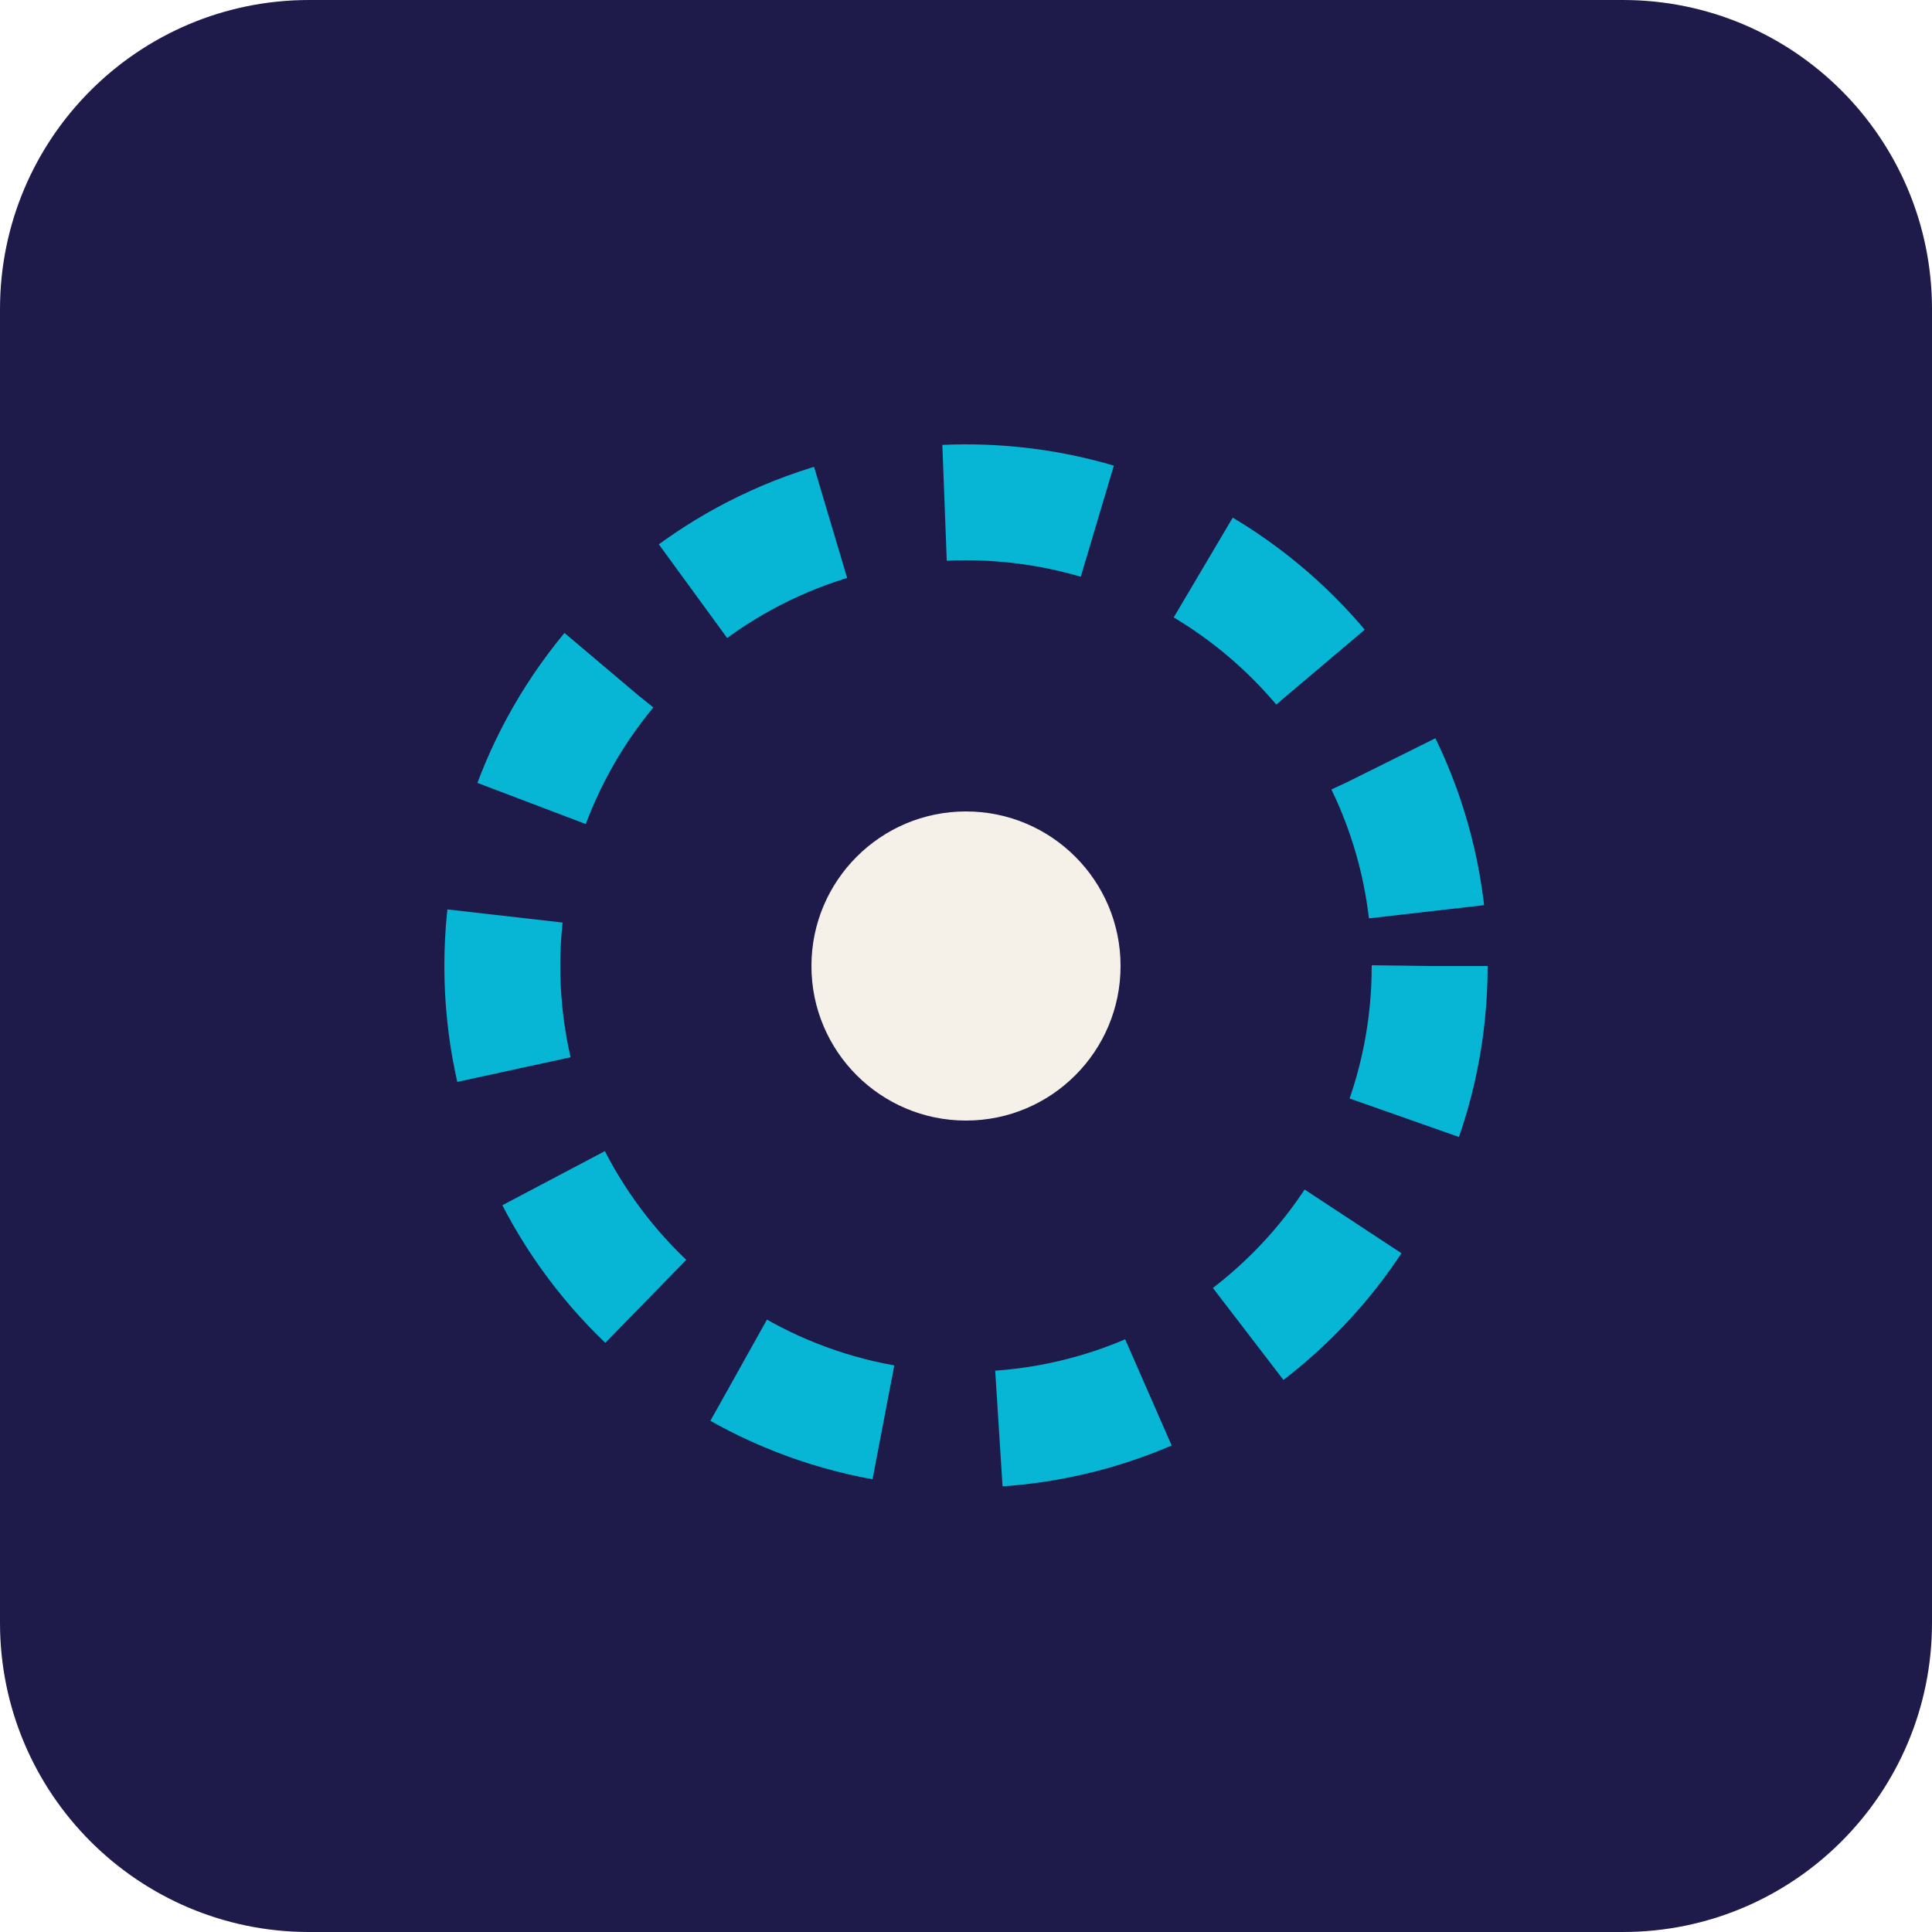
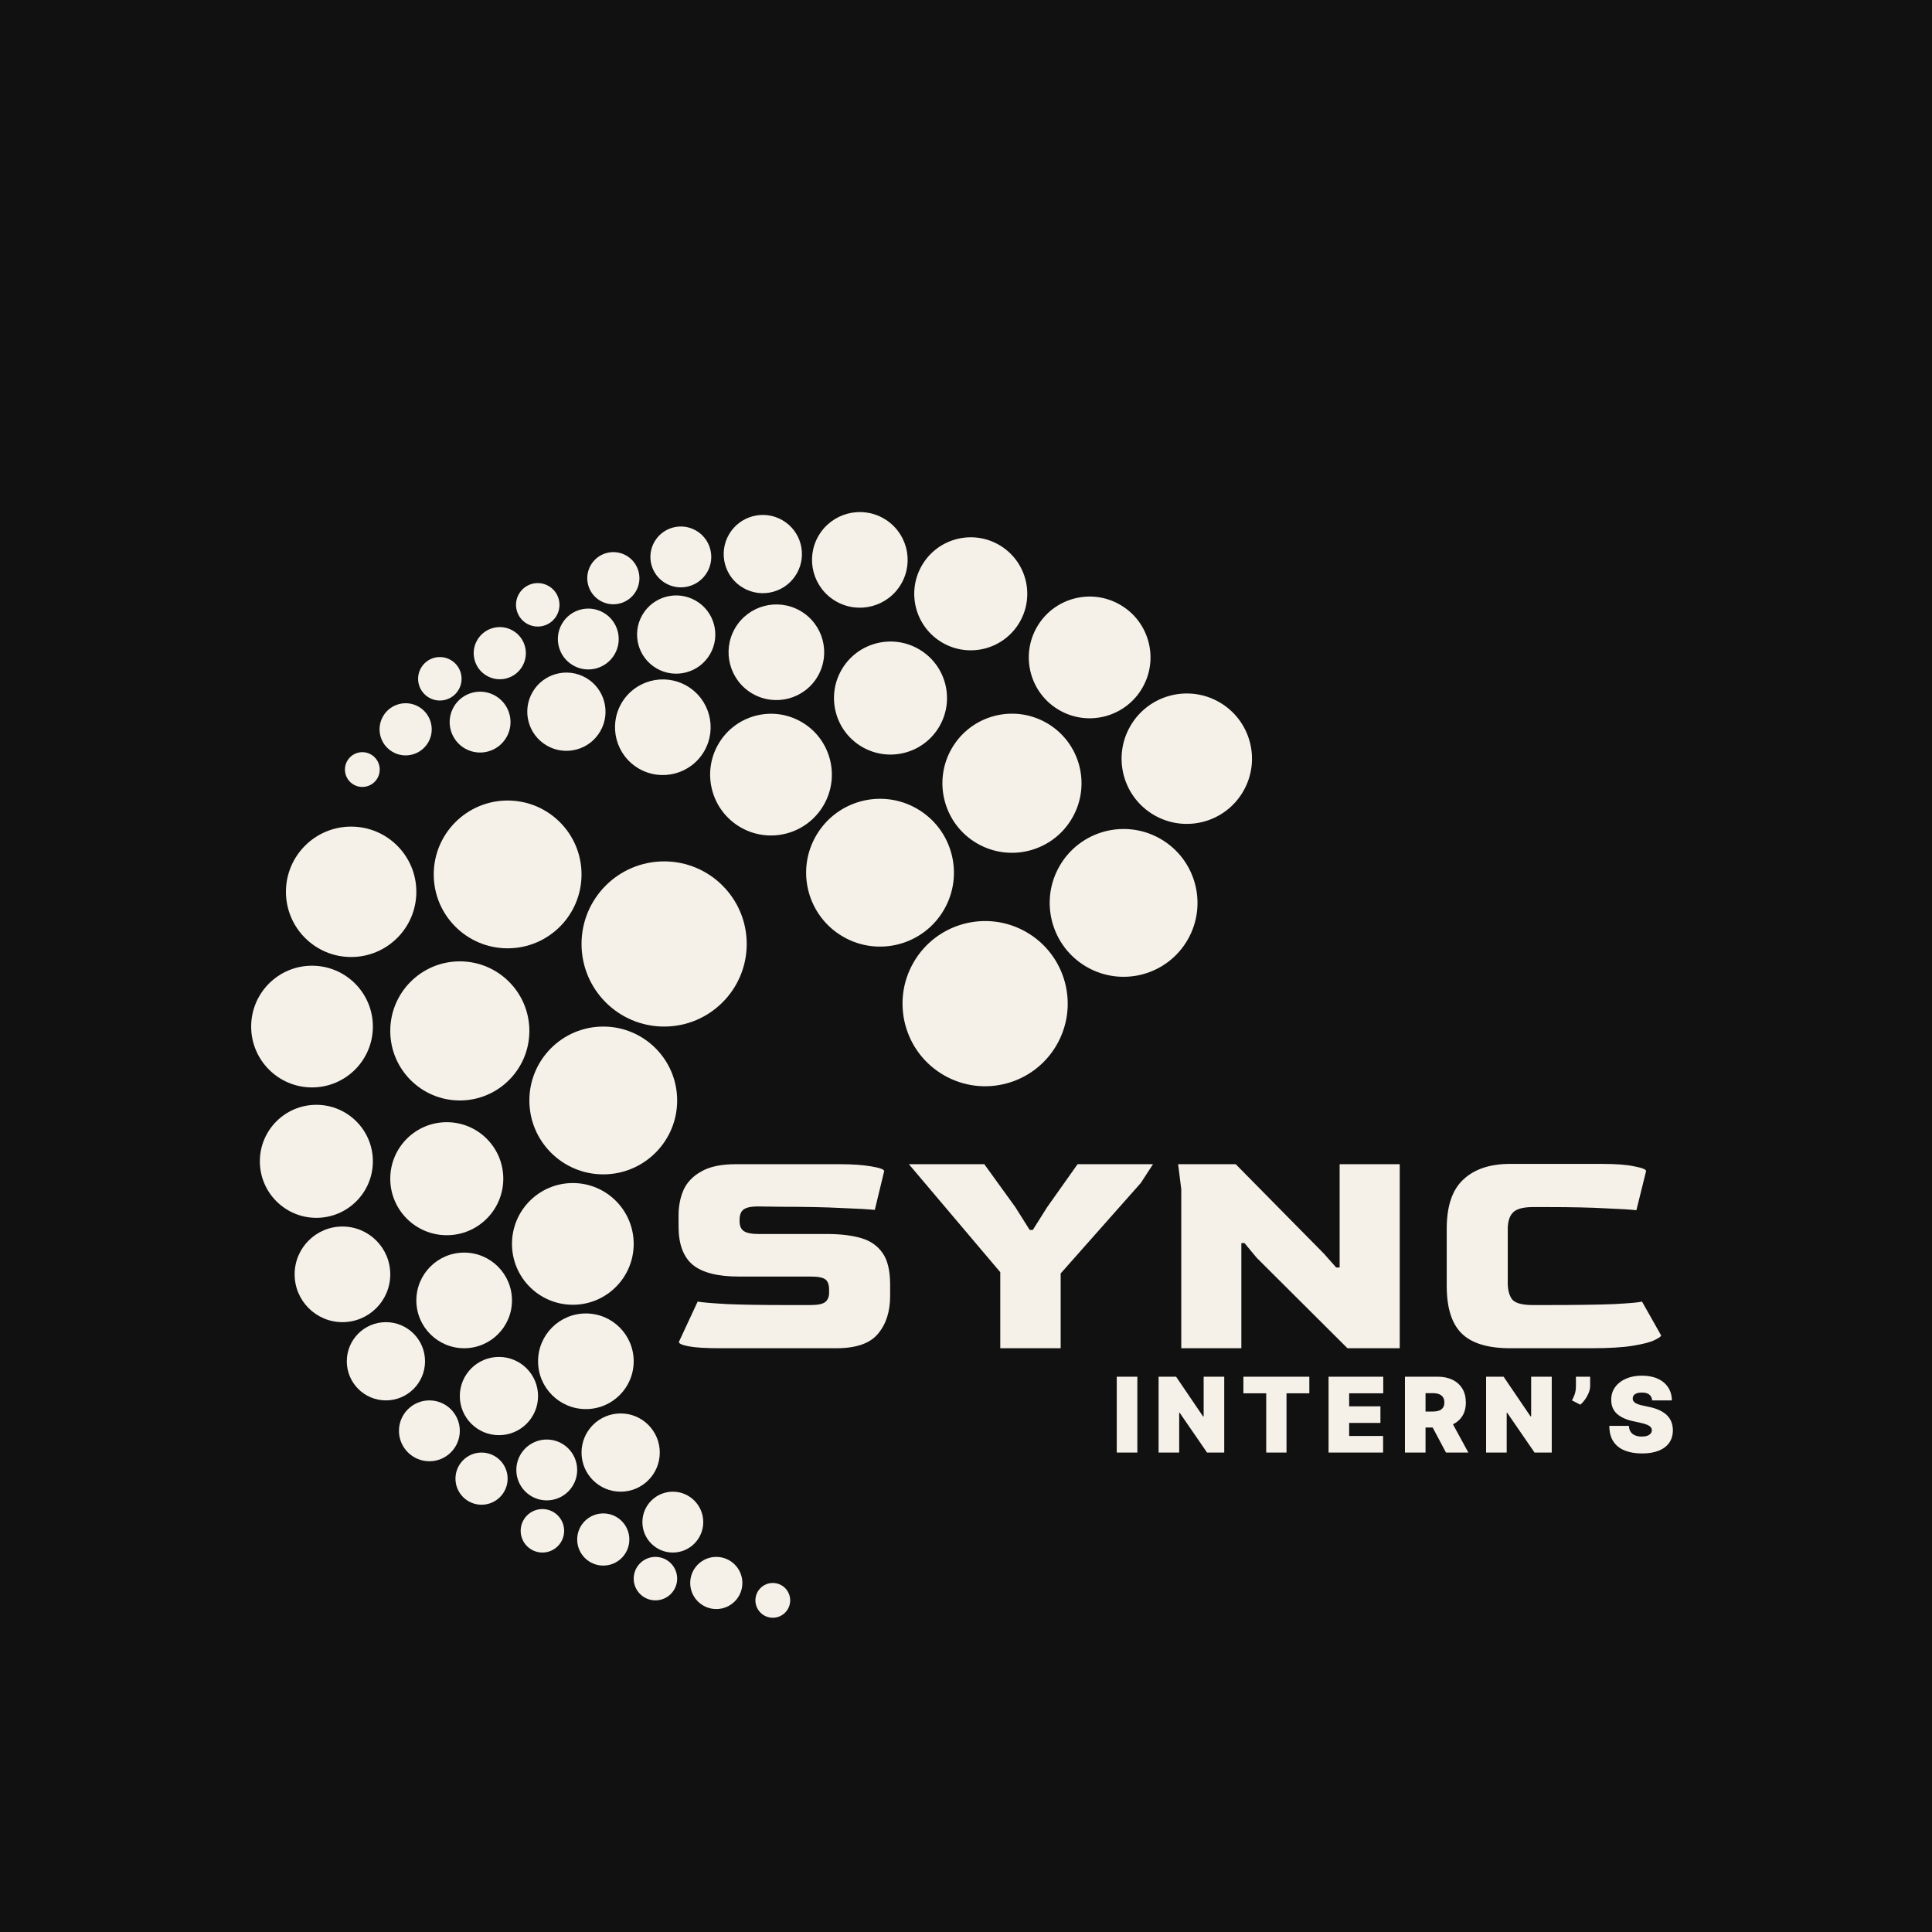
<svg xmlns="http://www.w3.org/2000/svg" viewBox="0 0 100 100" width="100" height="100" fill="none">
-   <rect width="100" height="100" rx="16" fill="#1e1b4b" />
-   <circle cx="50" cy="50" r="24" stroke="#06b6d4" stroke-width="6" stroke-dasharray="8 6" />
-   <circle cx="50" cy="50" r="8" fill="#F5F0E8" />
+   <rect width="100" height="100" fill="#111111" />
+   <g transform="translate(13, 16) scale(0.45)">
+     <circle cx="60" cy="148.521" r="2" fill="#F5F0E8" />
+     <circle cx="46.5" cy="146.021" r="2.5" fill="#F5F0E8" />
+     <circle cx="33.5" cy="140.521" r="2.5" fill="#F5F0E8" />
+     <circle cx="53.5" cy="146.521" r="3" fill="#F5F0E8" />
+     <circle cx="40.5" cy="141.521" r="3" fill="#F5F0E8" />
+     <circle cx="26.5" cy="134.521" r="3" fill="#F5F0E8" />
+     <circle cx="20.5" cy="129.021" r="3.5" fill="#F5F0E8" />
+     <circle cx="34" cy="133.521" r="3.5" fill="#F5F0E8" />
+     <circle cx="48.5" cy="139.521" r="3.5" fill="#F5F0E8" />
+     <circle cx="42.5" cy="131.521" r="4.5" fill="#F5F0E8" />
+     <circle cx="28.5" cy="125.021" r="4.5" fill="#F5F0E8" />
+     <circle cx="15.5" cy="121.021" r="4.5" fill="#F5F0E8" />
+     <circle cx="10.5" cy="111.021" r="5.5" fill="#F5F0E8" />
+     <circle cx="24.5" cy="114.021" r="5.5" fill="#F5F0E8" />
+     <circle cx="38.5" cy="121.021" r="5.5" fill="#F5F0E8" />
+     <circle cx="37" cy="107.521" r="7" fill="#F5F0E8" />
+     <circle cx="22.5" cy="100.021" r="6.5" fill="#F5F0E8" />
+     <circle cx="7.5" cy="98.022" r="6.5" fill="#F5F0E8" />
+     <circle cx="7" cy="82.522" r="7" fill="#F5F0E8" />
+     <circle cx="24" cy="83.022" r="8" fill="#F5F0E8" />
+     <circle cx="40.5" cy="91.022" r="8.5" fill="#F5F0E8" />
+     <circle cx="47.5" cy="73.022" r="9.5" fill="#F5F0E8" />
+     <circle cx="29.5" cy="65.022" r="8.5" fill="#F5F0E8" />
+     <circle cx="11.5" cy="67.022" r="7.5" fill="#F5F0E8" />
+     <circle cx="12.787" cy="52.962" r="2" transform="rotate(120 12.7875 52.9615)" fill="#F5F0E8" />
+     <circle cx="21.702" cy="42.52" r="2.5" transform="rotate(120 21.7021 42.5205)" fill="#F5F0E8" />
+     <circle cx="32.964" cy="34.013" r="2.5" transform="rotate(120 32.9638 34.0127)" fill="#F5F0E8" />
+     <circle cx="17.769" cy="48.333" r="3" transform="rotate(120 17.7691 48.3325)" fill="#F5F0E8" />
+     <circle cx="28.597" cy="39.575" r="3" transform="rotate(120 28.5972 39.5746)" fill="#F5F0E8" />
+     <circle cx="41.66" cy="30.95" r="3" transform="rotate(120 41.6597 30.9496)" fill="#F5F0E8" />
+     <circle cx="49.422" cy="28.504" r="3.5" transform="rotate(120 49.422 28.5037)" fill="#F5F0E8" />
+     <circle cx="38.778" cy="37.945" r="3.5" transform="rotate(120 38.7775 37.9452)" fill="#F5F0E8" />
+     <circle cx="26.332" cy="47.503" r="3.5" transform="rotate(120 26.3322 47.5028)" fill="#F5F0E8" />
+     <circle cx="36.259" cy="46.306" r="4.5" transform="rotate(120 36.2591 46.3063)" fill="#F5F0E8" />
+     <circle cx="48.888" cy="37.432" r="4.5" transform="rotate(120 48.888 37.4323)" fill="#F5F0E8" />
+     <circle cx="58.853" cy="28.174" r="4.5" transform="rotate(120 58.8529 28.1735)" fill="#F5F0E8" />
+     <circle cx="70.01" cy="28.843" r="5.5" transform="rotate(120 70.0103 28.8432)" fill="#F5F0E8" />
+     <circle cx="60.413" cy="39.468" r="5.5" transform="rotate(120 60.4126 39.4682)" fill="#F5F0E8" />
+     <circle cx="47.35" cy="48.092" r="5.5" transform="rotate(120 47.3501 48.0922)" fill="#F5F0E8" />
+     <circle cx="59.793" cy="53.544" r="7" transform="rotate(120 59.7933 53.5436)" fill="#F5F0E8" />
+     <circle cx="73.539" cy="44.736" r="6.5" transform="rotate(120 73.5388 44.7356)" fill="#F5F0E8" />
+     <circle cx="82.769" cy="32.745" r="6.5" transform="rotate(120 82.7693 32.7454)" fill="#F5F0E8" />
+     <circle cx="96.446" cy="40.062" r="7" transform="rotate(120 96.4456 40.0622)" fill="#F5F0E8" />
+     <circle cx="87.509" cy="54.535" r="8" transform="rotate(120 87.5093 54.5346)" fill="#F5F0E8" />
+     <circle cx="72.334" cy="64.824" r="8.5" transform="rotate(120 72.3341 64.8241)" fill="#F5F0E8" />
+     <circle cx="84.421" cy="79.886" r="9.5" transform="rotate(120 84.4212 79.8864)" fill="#F5F0E8" />
+     <circle cx="100.35" cy="68.298" r="8.5" transform="rotate(120 100.35 68.2977)" fill="#F5F0E8" />
+     <circle cx="107.618" cy="51.71" r="7.5" transform="rotate(120 107.618 51.71)" fill="#F5F0E8" />
+     <path d="M53.948 119.521C52.316 119.521 51.116 119.449 50.348 119.305C49.58 119.161 49.196 118.993 49.196 118.801L51.356 114.157C51.908 114.253 53.048 114.349 54.776 114.445C56.504 114.517 58.748 114.553 61.508 114.553H64.352C65.192 114.553 65.756 114.433 66.044 114.193C66.332 113.953 66.476 113.605 66.476 113.149V112.789C66.476 112.213 66.332 111.817 66.044 111.601C65.756 111.385 65.192 111.277 64.352 111.277H56.108C53.684 111.277 51.92 110.833 50.816 109.945C49.712 109.033 49.16 107.557 49.16 105.517V104.221C49.16 103.165 49.352 102.193 49.736 101.305C50.144 100.417 50.828 99.71 51.788 99.181C52.748 98.629 54.068 98.353 55.748 98.353H67.7C69.164 98.353 70.376 98.438 71.336 98.606C72.32 98.773 72.812 98.954 72.812 99.145L71.732 103.609C71.06 103.537 69.788 103.465 67.916 103.393C66.068 103.297 63.716 103.249 60.86 103.249L58.268 103.213C57.524 103.213 56.996 103.321 56.684 103.537C56.372 103.729 56.204 104.101 56.18 104.653V104.905C56.18 105.457 56.348 105.841 56.684 106.057C57.02 106.273 57.56 106.381 58.304 106.381H66.224C67.76 106.381 69.068 106.537 70.148 106.849C71.228 107.161 72.056 107.737 72.632 108.577C73.208 109.393 73.496 110.605 73.496 112.213V113.509C73.496 115.309 73.028 116.761 72.092 117.865C71.18 118.969 69.584 119.521 67.304 119.521H53.948ZM86.164 119.521V110.773L75.652 98.353H84.328L87.892 103.285L89.548 105.913H89.908L91.564 103.285L95.056 98.353H103.732L102.328 100.513L93.112 110.917V119.521H86.164ZM106.982 119.521V101.233L106.622 98.353H113.246L123.398 108.649L124.802 110.233H125.198V98.353H132.11V119.521H126.098L115.658 109.117L114.254 107.425H113.894V119.521H106.982ZM144.824 119.521C142.256 119.521 140.396 118.957 139.244 117.829C138.092 116.701 137.516 114.877 137.516 112.357V105.769C137.516 103.177 138.152 101.293 139.424 100.117C140.696 98.918 142.496 98.317 144.824 98.317H155.336C156.992 98.317 158.252 98.413 159.116 98.606C160.004 98.773 160.448 98.954 160.448 99.145L159.332 103.645C158.732 103.573 157.556 103.501 155.804 103.429C154.076 103.333 151.892 103.285 149.252 103.285H147.416C146.288 103.285 145.52 103.501 145.112 103.933C144.728 104.341 144.536 104.977 144.536 105.841V111.997C144.536 112.813 144.704 113.449 145.04 113.905C145.4 114.337 146.192 114.553 147.416 114.553H148.892C152.324 114.553 154.94 114.517 156.74 114.445C158.54 114.349 159.62 114.253 159.98 114.157L162.176 118.045C162.176 118.165 161.924 118.345 161.42 118.585C160.94 118.825 160.112 119.041 158.936 119.233C157.784 119.425 156.176 119.521 154.112 119.521H144.824Z" fill="#F5F0E8" />
+     <path d="M101.932 122.794V131.521H99.562V122.794H101.932ZM111.926 122.794V131.521H109.949L106.795 126.936H106.744V131.521H104.375V122.794H106.386L109.488 127.362H109.557V122.794H111.926ZM114.128 124.703V122.794H121.713V124.703H119.088V131.521H116.753V124.703H114.128ZM123.925 131.521V122.794H130.215V124.703H126.294V126.203H129.891V128.112H126.294V129.612H130.198V131.521H123.925ZM132.71 131.521V122.794H136.477C137.124 122.794 137.691 122.912 138.177 123.148C138.663 123.384 139.041 123.723 139.311 124.166C139.58 124.61 139.715 125.141 139.715 125.76C139.715 126.385 139.576 126.912 139.298 127.341C139.022 127.77 138.634 128.094 138.134 128.313C137.637 128.531 137.056 128.641 136.392 128.641H134.142V126.8H135.914C136.193 126.8 136.43 126.766 136.626 126.698C136.825 126.627 136.977 126.514 137.082 126.361C137.19 126.208 137.244 126.007 137.244 125.76C137.244 125.51 137.19 125.307 137.082 125.151C136.977 124.992 136.825 124.875 136.626 124.801C136.43 124.725 136.193 124.686 135.914 124.686H135.079V131.521H132.71ZM137.823 127.516L140.005 131.521H137.431L135.301 127.516H137.823ZM149.596 122.794V131.521H147.619L144.466 126.936H144.415V131.521H142.045V122.794H144.057L147.159 127.362H147.227V122.794H149.596ZM154.014 122.794V123.817C154.014 124.095 153.958 124.374 153.844 124.652C153.733 124.928 153.591 125.185 153.418 125.423C153.247 125.659 153.071 125.857 152.889 126.016L151.918 125.521C152.037 125.317 152.144 125.08 152.237 124.81C152.331 124.54 152.378 124.209 152.378 123.817V122.794H154.014ZM161.144 125.521C161.121 125.237 161.015 125.016 160.824 124.857C160.637 124.698 160.351 124.618 159.968 124.618C159.723 124.618 159.523 124.648 159.367 124.708C159.213 124.764 159.1 124.843 159.026 124.942C158.952 125.041 158.914 125.155 158.911 125.283C158.905 125.388 158.924 125.483 158.966 125.568C159.012 125.651 159.083 125.726 159.179 125.794C159.276 125.86 159.399 125.919 159.55 125.973C159.701 126.027 159.88 126.075 160.087 126.118L160.803 126.271C161.286 126.374 161.699 126.509 162.043 126.676C162.387 126.844 162.668 127.041 162.887 127.269C163.105 127.493 163.266 127.746 163.368 128.027C163.473 128.308 163.527 128.615 163.53 128.948C163.527 129.521 163.384 130.007 163.1 130.405C162.816 130.803 162.409 131.105 161.881 131.313C161.355 131.52 160.723 131.624 159.985 131.624C159.226 131.624 158.564 131.512 157.999 131.287C157.436 131.063 156.999 130.718 156.686 130.252C156.377 129.783 156.22 129.183 156.218 128.453H158.468C158.482 128.72 158.549 128.945 158.668 129.127C158.787 129.308 158.955 129.446 159.171 129.54C159.39 129.634 159.649 129.681 159.951 129.681C160.203 129.681 160.415 129.649 160.586 129.587C160.756 129.524 160.885 129.438 160.973 129.327C161.061 129.216 161.107 129.09 161.11 128.948C161.107 128.814 161.063 128.698 160.978 128.598C160.895 128.496 160.759 128.405 160.568 128.325C160.378 128.243 160.121 128.166 159.797 128.095L158.928 127.908C158.155 127.74 157.546 127.46 157.1 127.068C156.657 126.673 156.436 126.135 156.439 125.453C156.436 124.899 156.584 124.415 156.882 124C157.184 123.583 157.6 123.257 158.131 123.024C158.665 122.791 159.277 122.675 159.968 122.675C160.672 122.675 161.282 122.793 161.796 123.029C162.31 123.264 162.706 123.597 162.985 124.026C163.266 124.452 163.408 124.95 163.411 125.521H161.144Z" fill="#F5F0E8" />
+   </g>
</svg>
